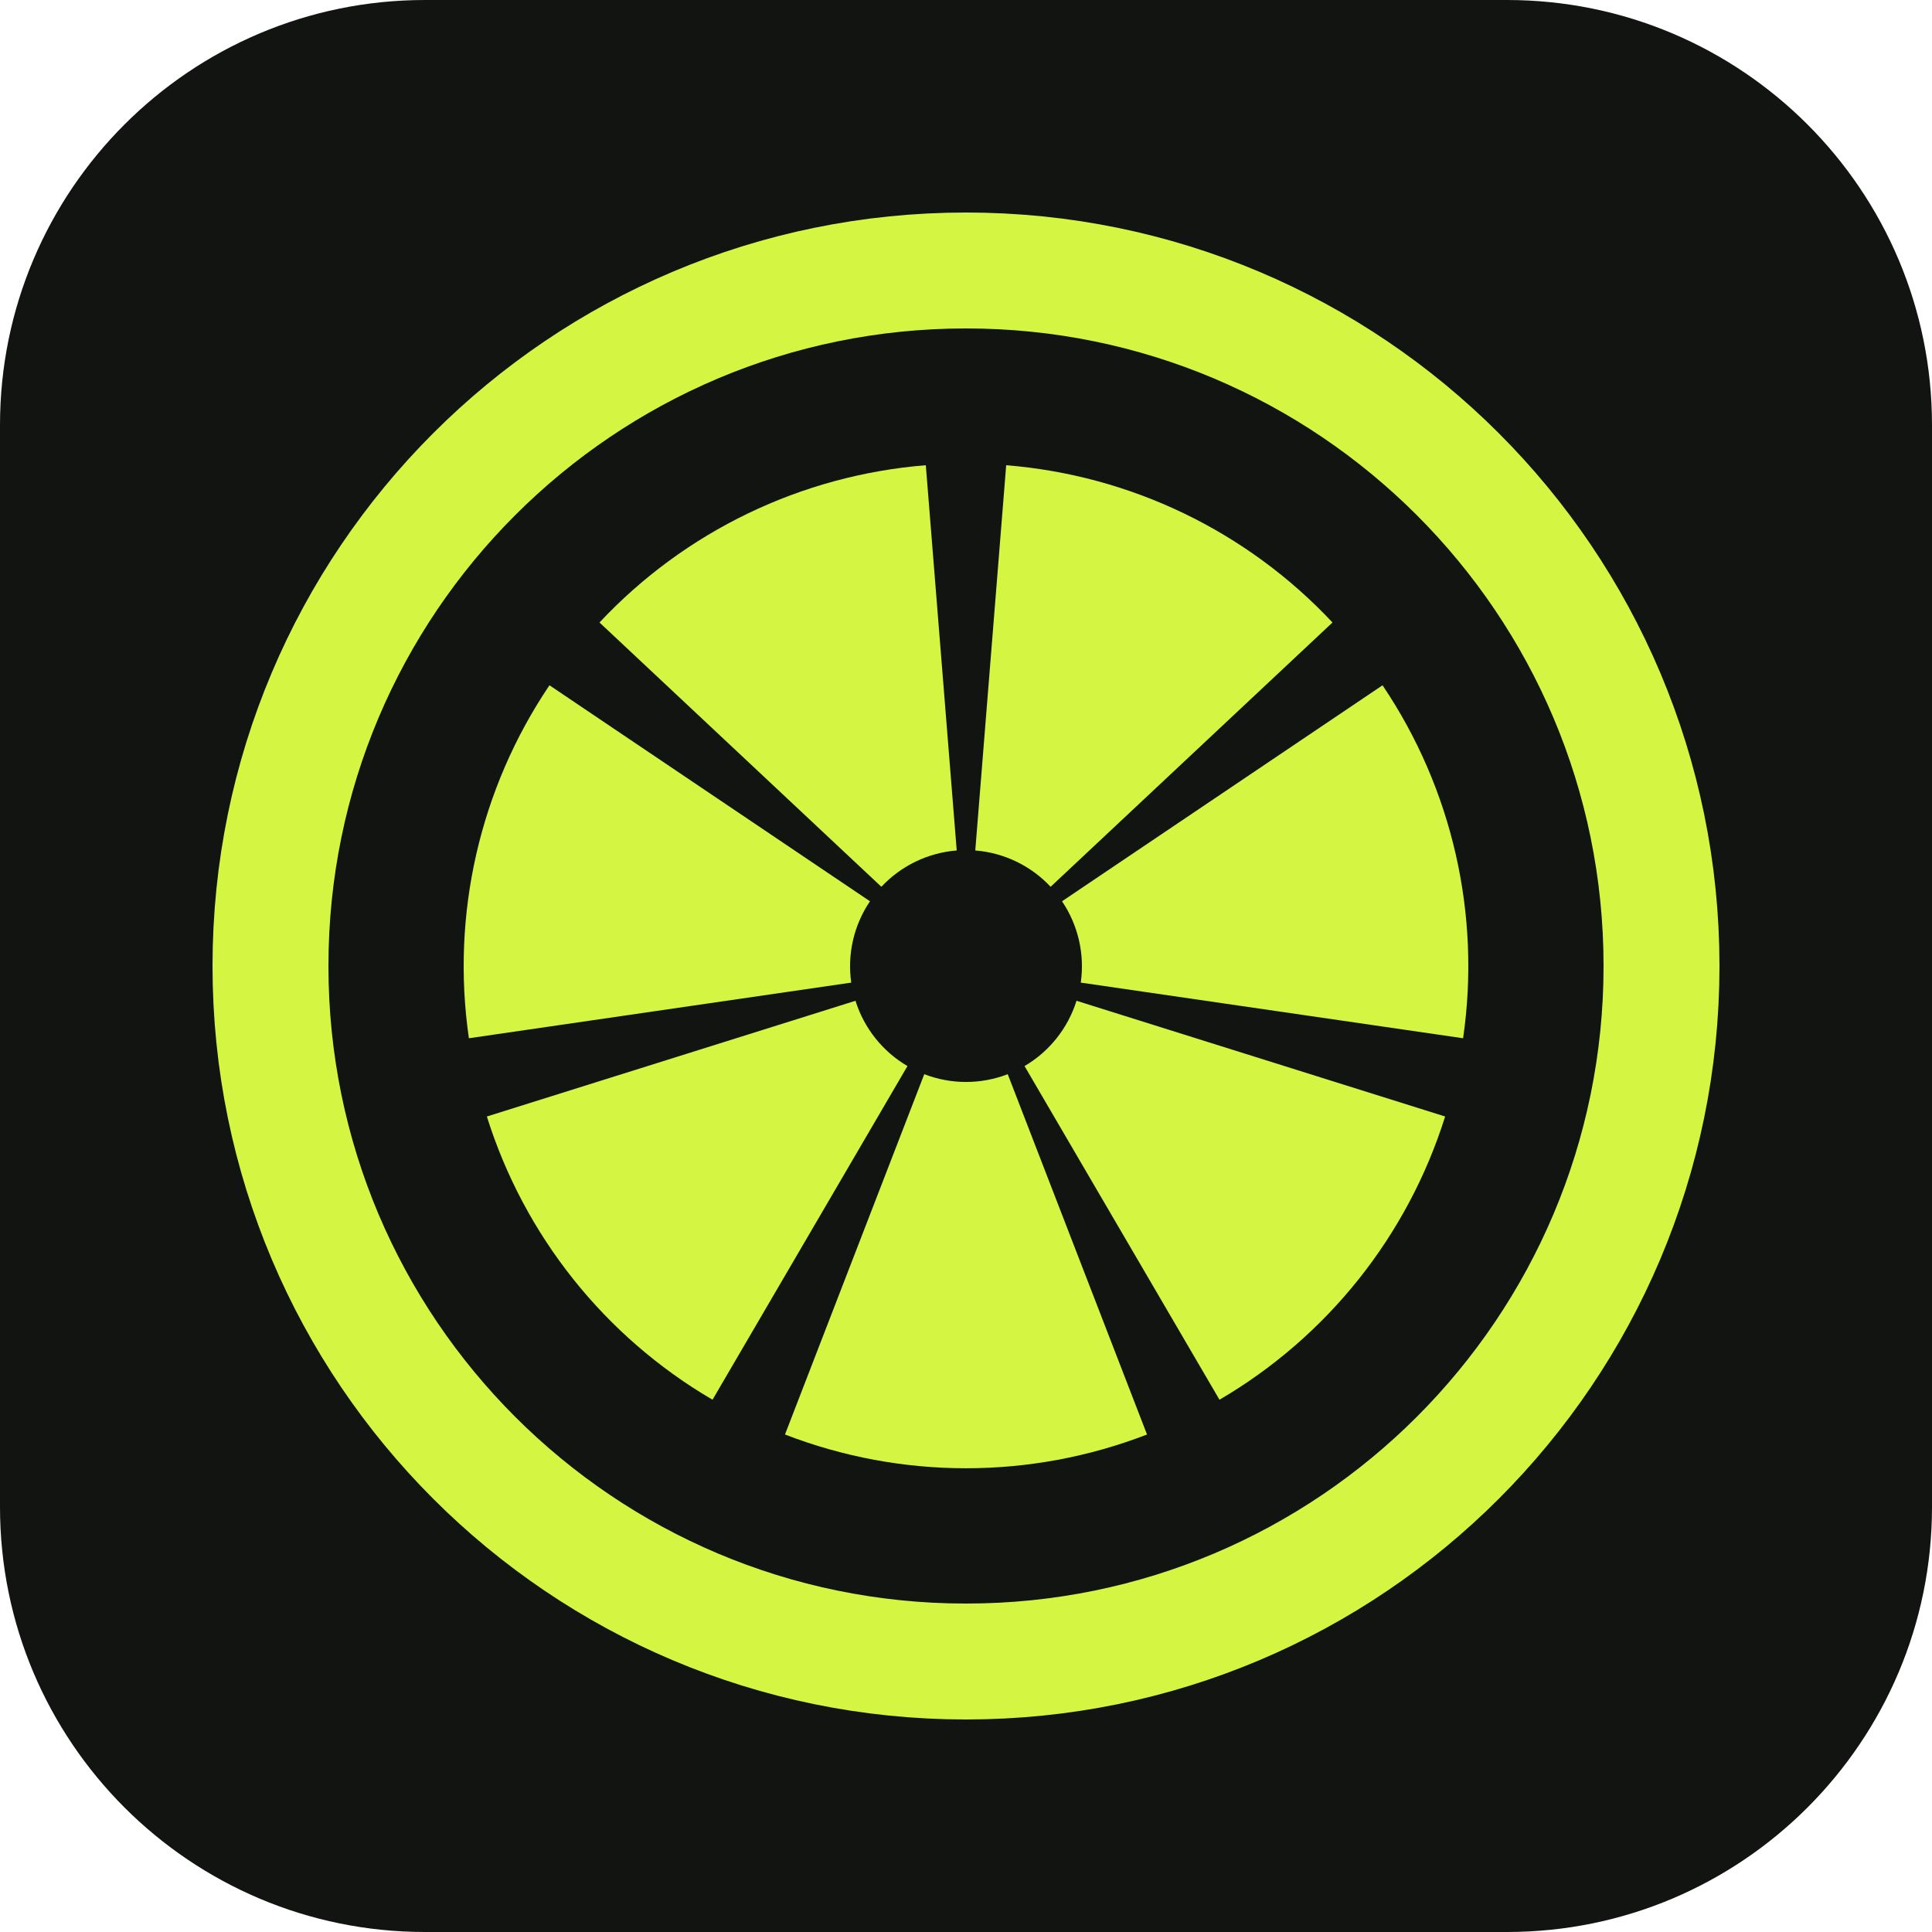
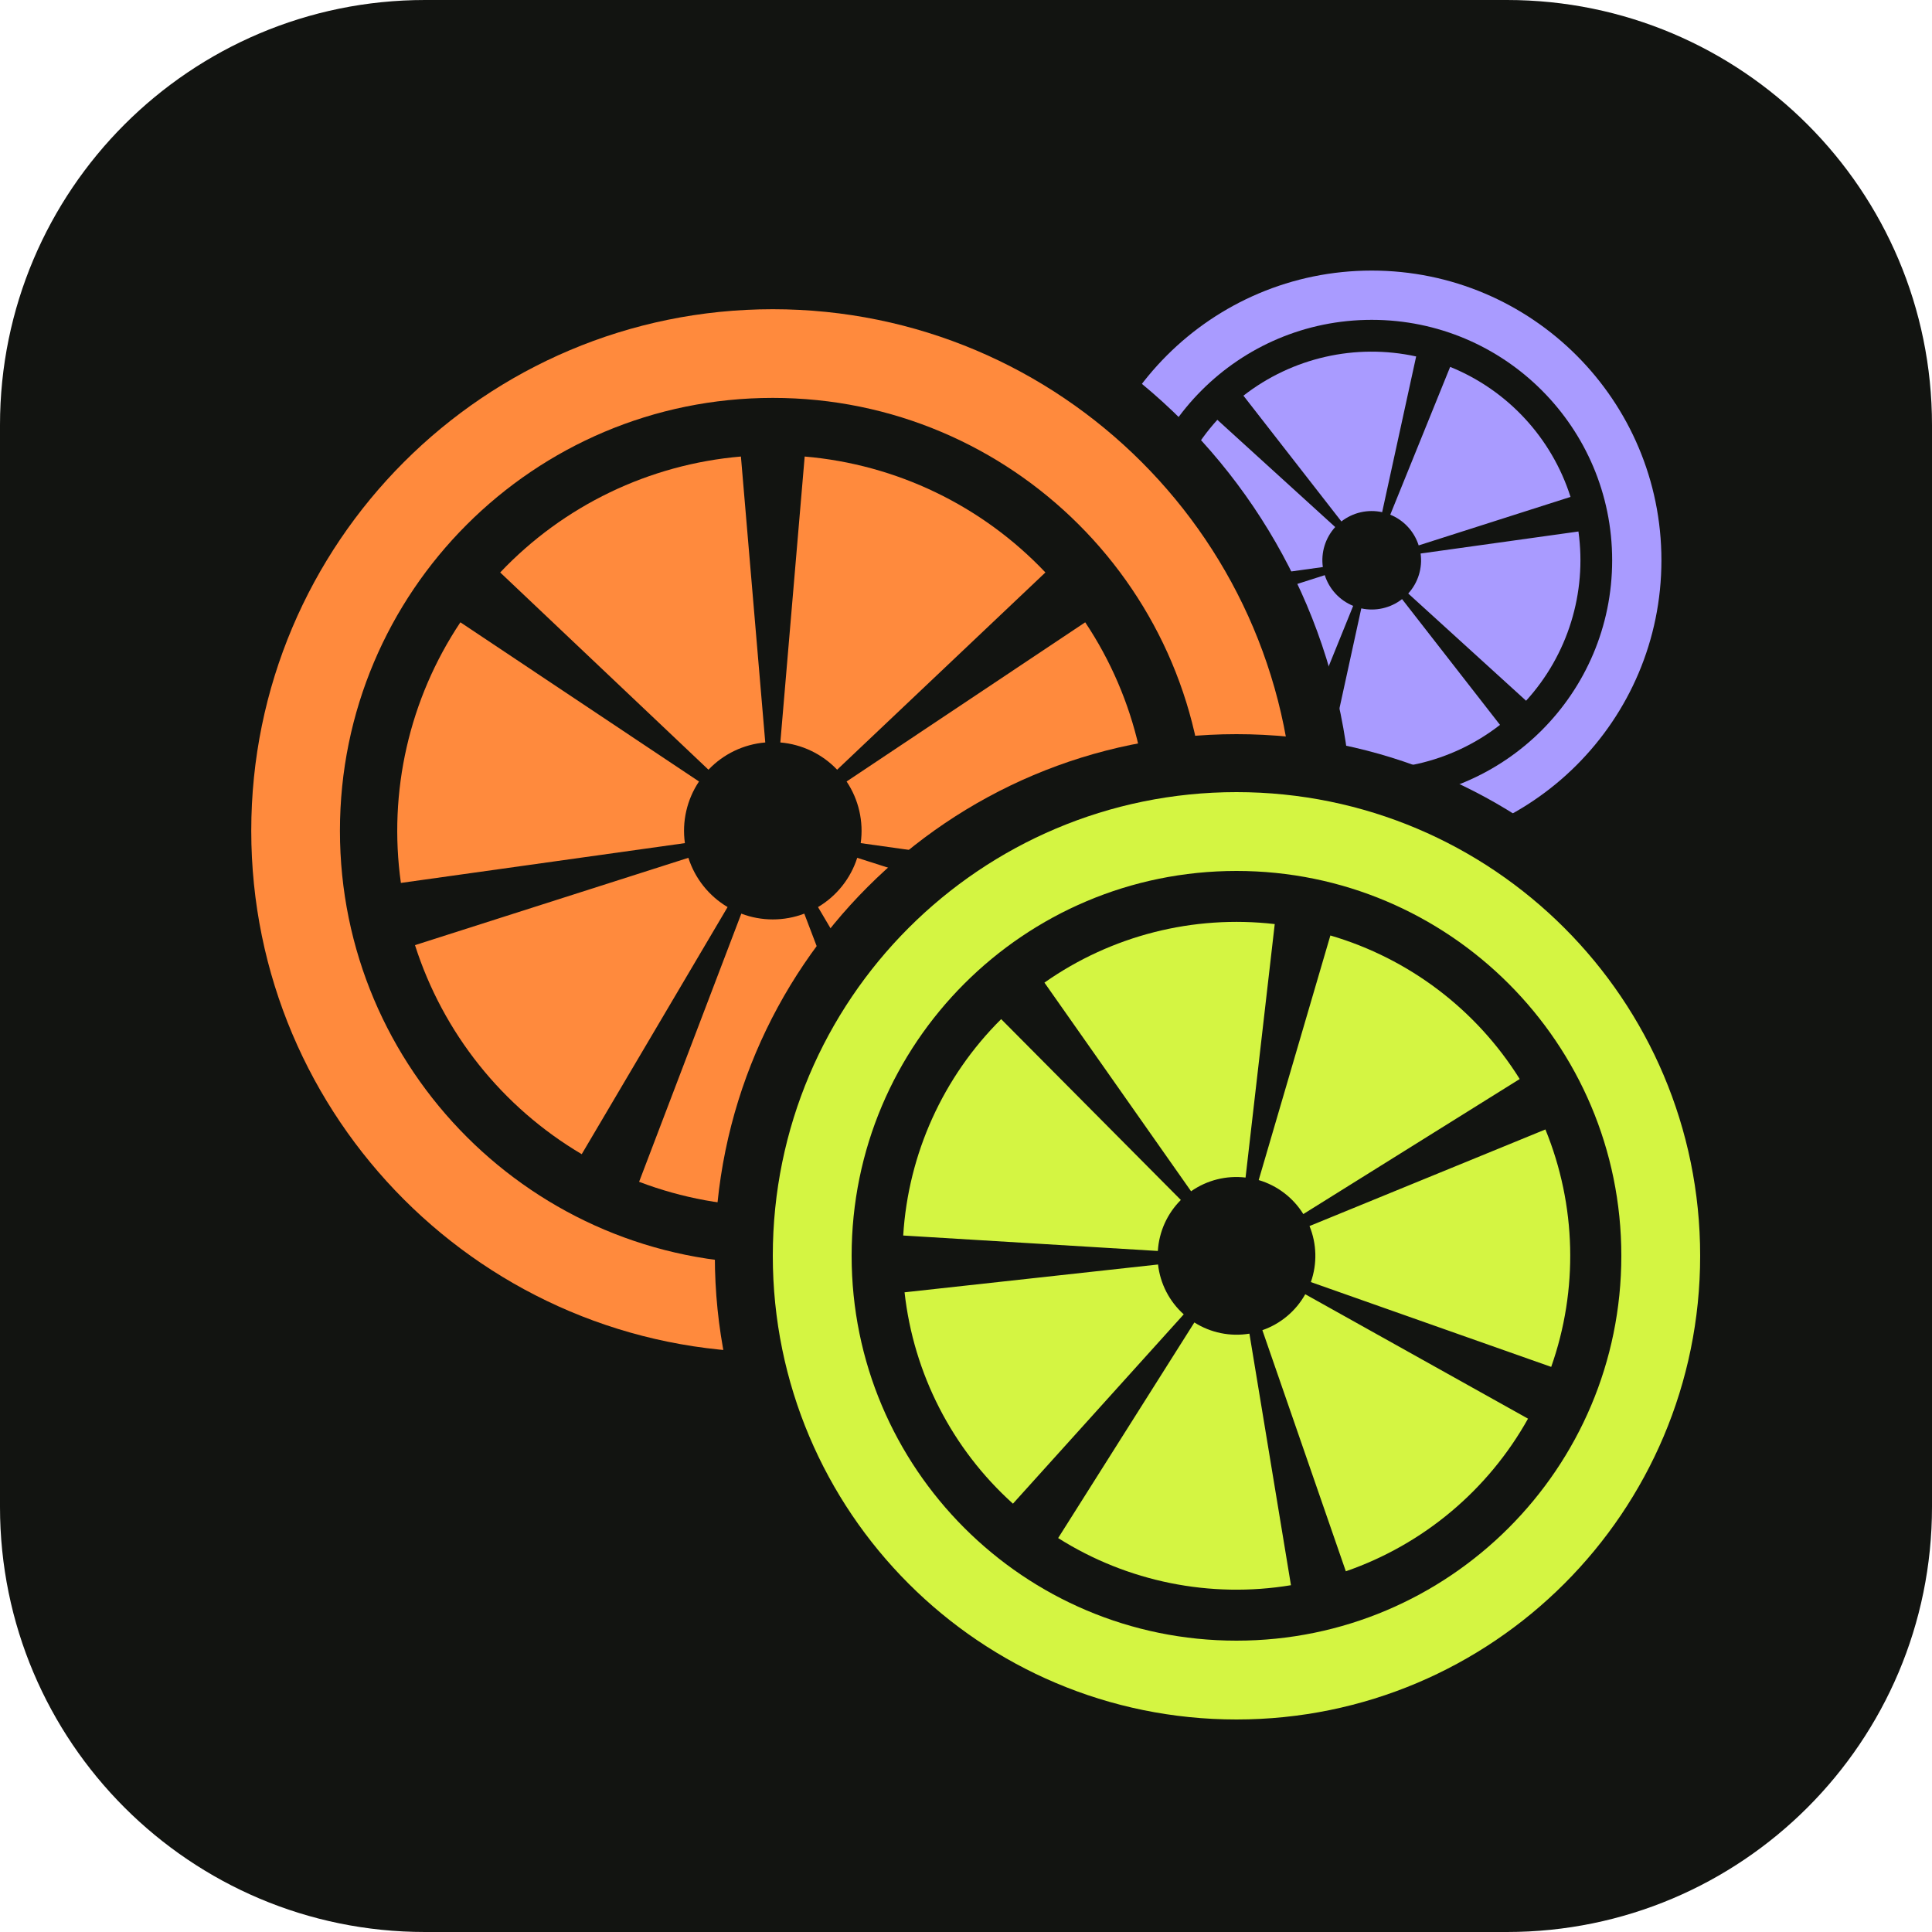
<svg xmlns="http://www.w3.org/2000/svg" viewBox="0 0 100 100">
  <rect width="100" height="100" rx="22" fill="#121411" />
-   <circle cx="50" cy="50" r="36" fill="none" stroke="#D4F542" stroke-width="6" />
-   <path d="M50.48 44.02L52.08 24.08A26 26 0 0 1 68.97 32.22L54.38 45.90A6 6 0 0 0 50.48 44.02ZM54.97 46.65L71.56 35.47A26 26 0 0 1 75.73 53.74L55.94 50.86A6 6 0 0 0 54.97 46.65ZM55.72 51.80L74.80 57.79A26 26 0 0 1 63.12 72.45L53.03 55.18A6 6 0 0 0 55.72 51.80ZM52.16 55.60L59.37 74.25A26 26 0 0 1 40.63 74.25L47.84 55.60A6 6 0 0 0 52.16 55.60ZM46.97 55.18L36.88 72.45A26 26 0 0 1 25.20 57.79L44.28 51.80A6 6 0 0 0 46.97 55.18ZM44.06 50.86L24.27 53.74A26 26 0 0 1 28.44 35.47L45.03 46.65A6 6 0 0 0 44.06 50.86ZM45.62 45.90L31.03 32.22A26 26 0 0 1 47.92 24.08L49.52 44.02A6 6 0 0 0 45.62 45.90Z" fill="#D4F542" />
+   <circle cx="71" cy="29" r="13.72" fill="none" stroke="#A99BFF" stroke-width="2.55" />
+   <path d="M71.96 26.64L75.06 18.99A10.8 10.8 0 0 1 81.29 25.72L73.43 28.23A2.55 2.55 0 0 0 71.96 26.64ZM73.53 28.65L81.70 27.51A10.8 10.8 0 0 1 78.99 36.27L72.89 30.72A2.55 2.55 0 0 0 73.53 28.65ZM72.57 31.01L77.64 37.52A10.8 10.8 0 0 1 68.70 39.55L70.46 31.49A2.55 2.55 0 0 0 72.57 31.01ZM70.04 31.36L66.94 39.01A10.8 10.8 0 0 1 60.71 32.28L68.57 29.77A2.55 2.55 0 0 0 70.04 31.36ZM68.47 29.35L60.30 30.49A10.8 10.8 0 0 1 63.01 21.73L69.11 27.28A2.55 2.55 0 0 0 68.47 29.35ZM69.43 26.99L64.36 20.48A10.8 10.8 0 0 1 73.30 18.45L71.54 26.51A2.55 2.55 0 0 0 69.43 26.99Z" fill="#A99BFF" />
+   <circle cx="40" cy="43" r="30" fill="#121411" />
+   <circle cx="40" cy="43" r="24.70" fill="none" stroke="#FF8A3D" stroke-width="4.59" />
+   <path d="M40.39 38.43L41.65 23.63A19.44 19.44 0 0 1 54.11 29.63L43.33 39.84A4.59 4.59 0 0 0 40.39 38.43ZM43.82 40.45L56.17 32.21A19.44 19.44 0 0 1 59.25 45.70L44.55 43.64A4.59 4.59 0 0 0 43.82 40.45ZM44.37 44.40L58.52 48.92A19.44 19.44 0 0 1 49.89 59.74L42.34 46.95A4.59 4.59 0 0 0 44.37 44.40ZM41.63 47.29L46.92 61.17A19.44 19.44 0 0 1 33.08 61.17L38.37 47.29A4.59 4.59 0 0 0 41.63 47.29ZM37.66 46.95L30.11 59.74A19.44 19.44 0 0 1 21.48 48.92L35.63 44.40A4.59 4.59 0 0 0 37.66 46.95ZM35.45 43.64L20.75 45.70A19.44 19.44 0 0 1 23.83 32.21L36.18 40.45A4.59 4.59 0 0 0 35.45 43.64ZM36.67 39.84L25.89 29.63A19.44 19.44 0 0 1 38.35 23.63L39.61 38.43A4.59 4.59 0 0 0 36.67 39.84Z" fill="#FF8A3D" />
+   <circle cx="64" cy="65" r="27" fill="#121411" />
+   <circle cx="64" cy="65" r="21.96" fill="none" stroke="#D4F542" stroke-width="4.08" />
+   <path d="M65.15 61.08L68.86 48.42A17.28 17.28 0 0 1 78.66 55.85L67.46 62.84A4.08 4.08 0 0 0 65.15 61.08ZM67.78 63.46L79.99 58.46A17.28 17.28 0 0 1 80.29 70.75L67.85 66.36A4.08 4.08 0 0 0 67.78 63.46ZM67.56 66.99L79.09 73.43A17.28 17.28 0 0 1 69.66 81.33L65.34 68.85A4.08 4.08 0 0 0 67.56 66.99ZM64.67 69.03L66.82 82.05A17.28 17.28 0 0 1 54.77 79.61L61.82 68.45A4.08 4.08 0 0 0 64.67 69.03ZM61.27 68.03L52.43 77.83A17.28 17.28 0 0 1 46.82 66.89L59.94 65.45A4.08 4.08 0 0 0 61.27 68.03ZM59.93 64.75L46.75 63.95A17.28 17.28 0 0 1 51.82 52.75L61.12 62.11A4.08 4.08 0 0 0 59.93 64.75ZM61.65 61.66L54.06 50.86A17.28 17.28 0 0 1 65.98 47.83L64.47 60.95A4.08 4.08 0 0 0 61.65 61.66Z" fill="#D4F542" />
</svg>
